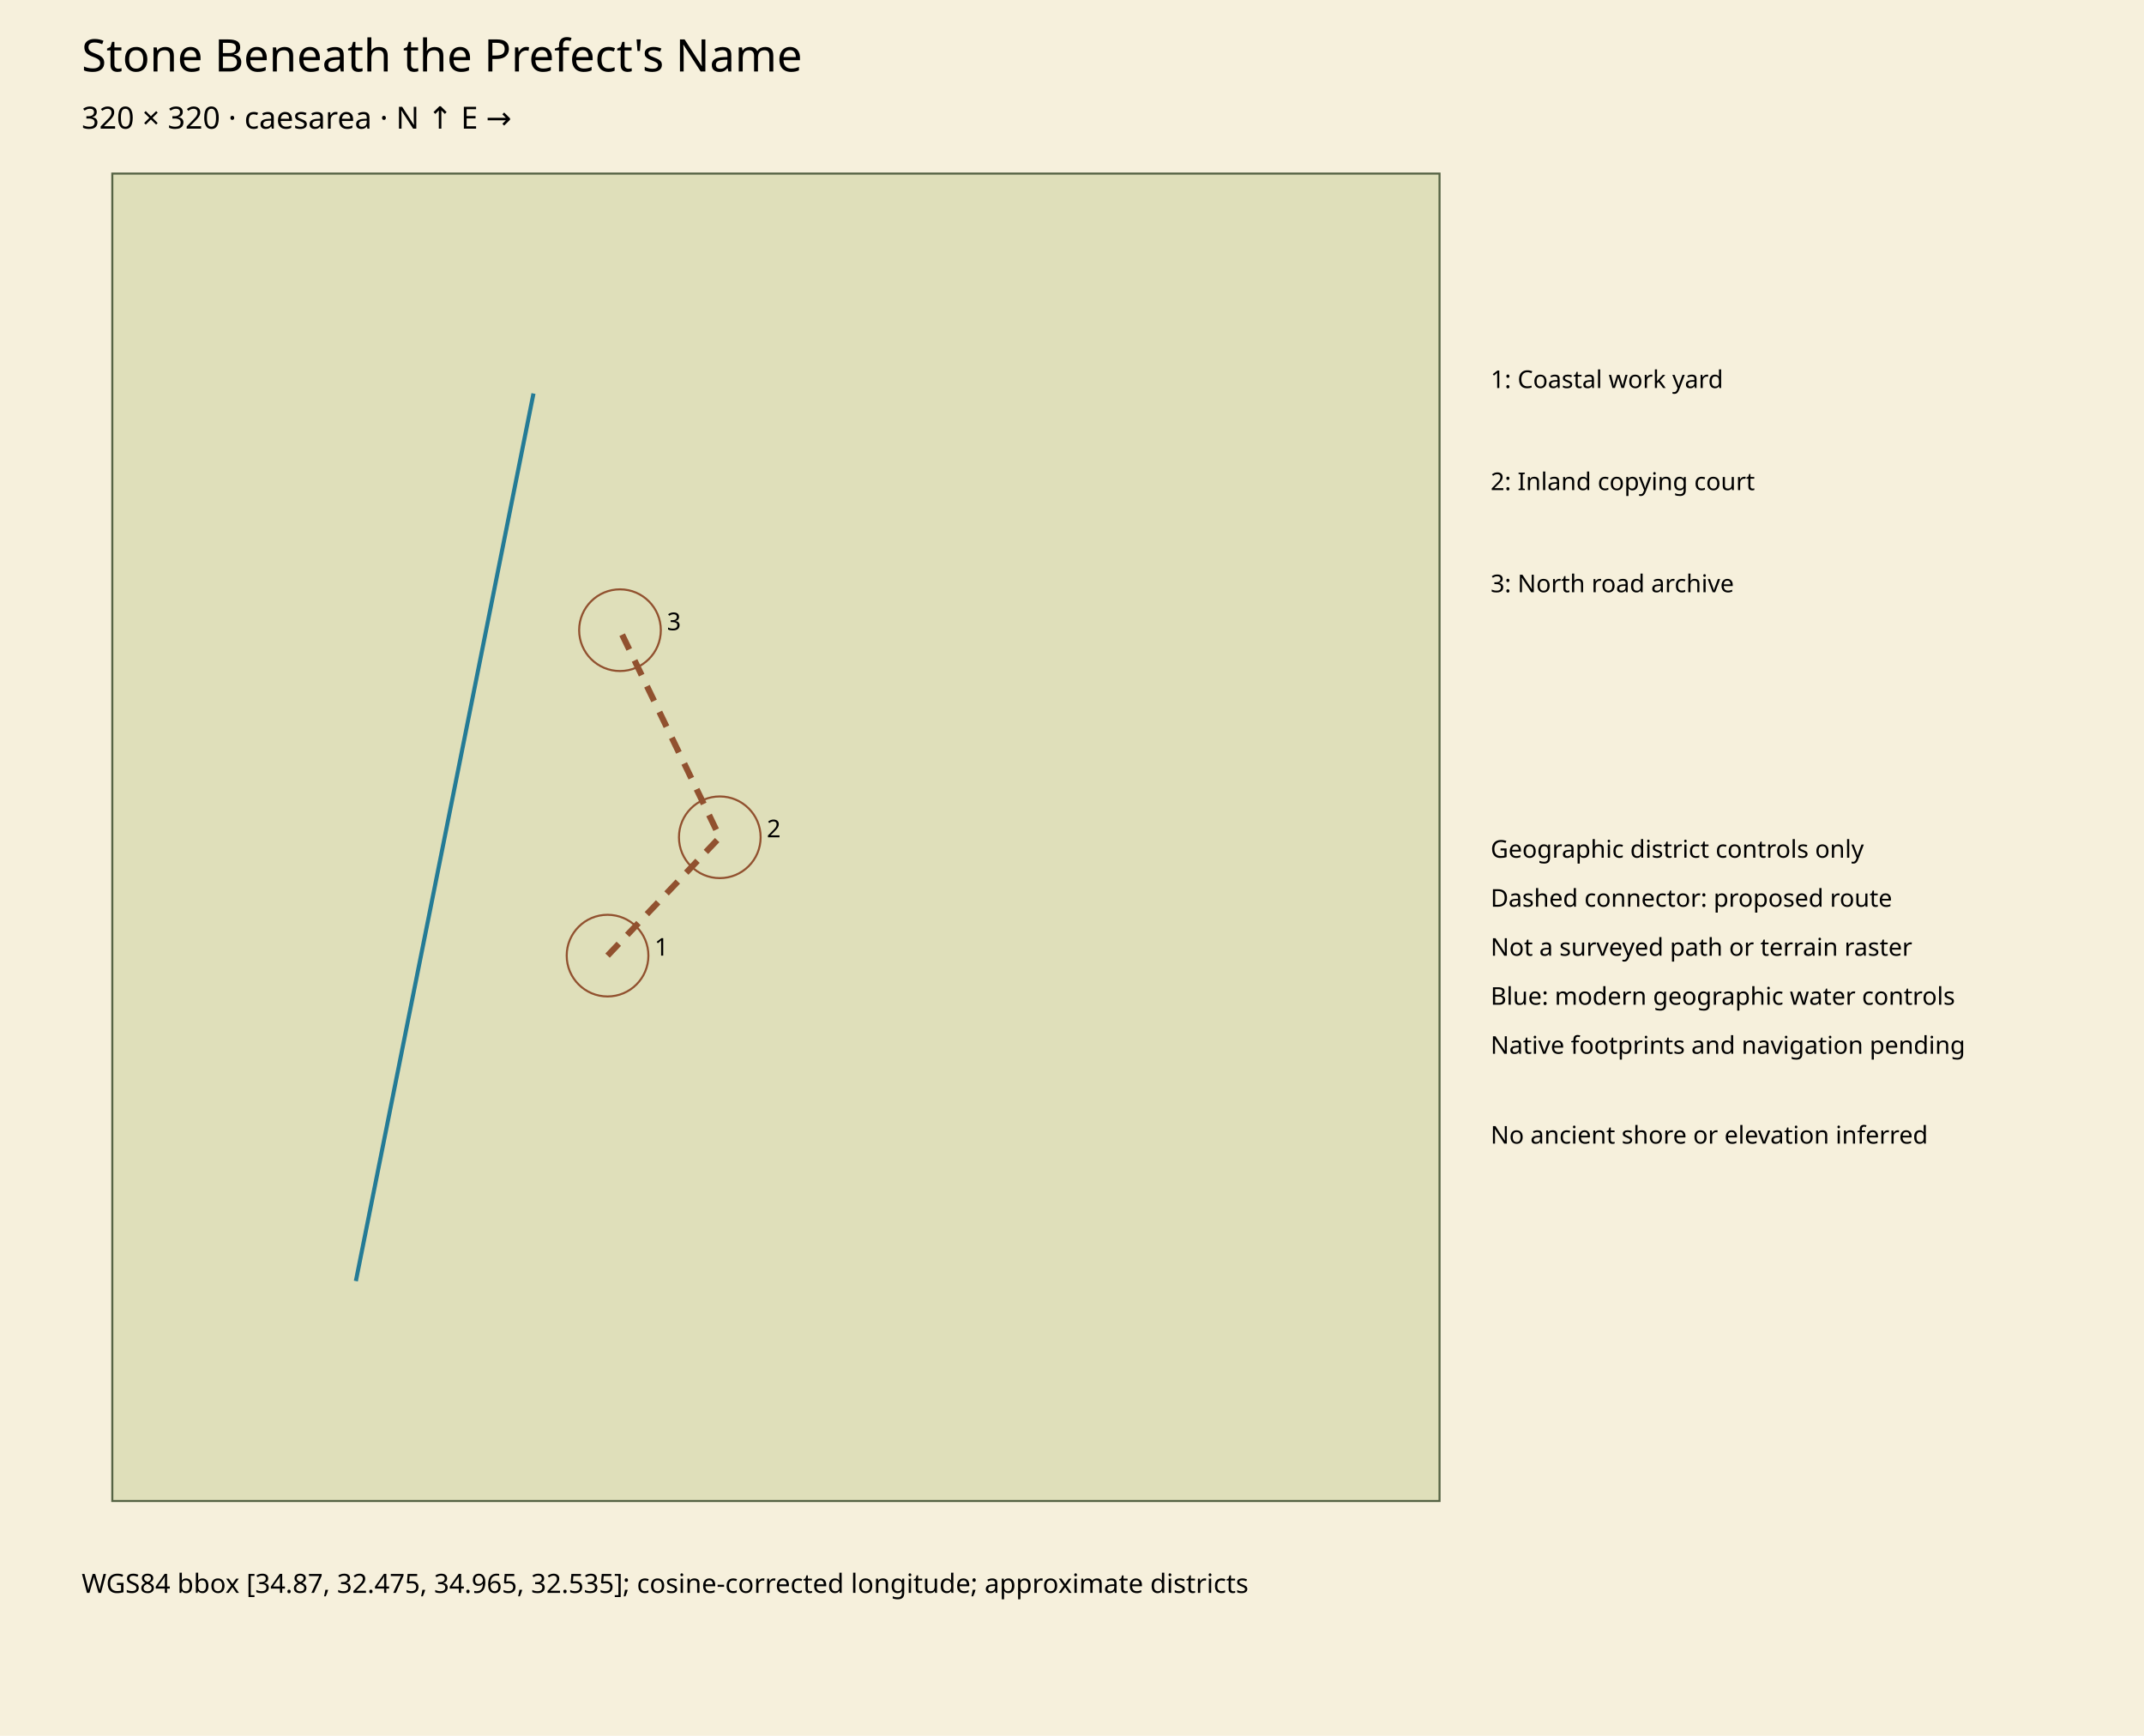
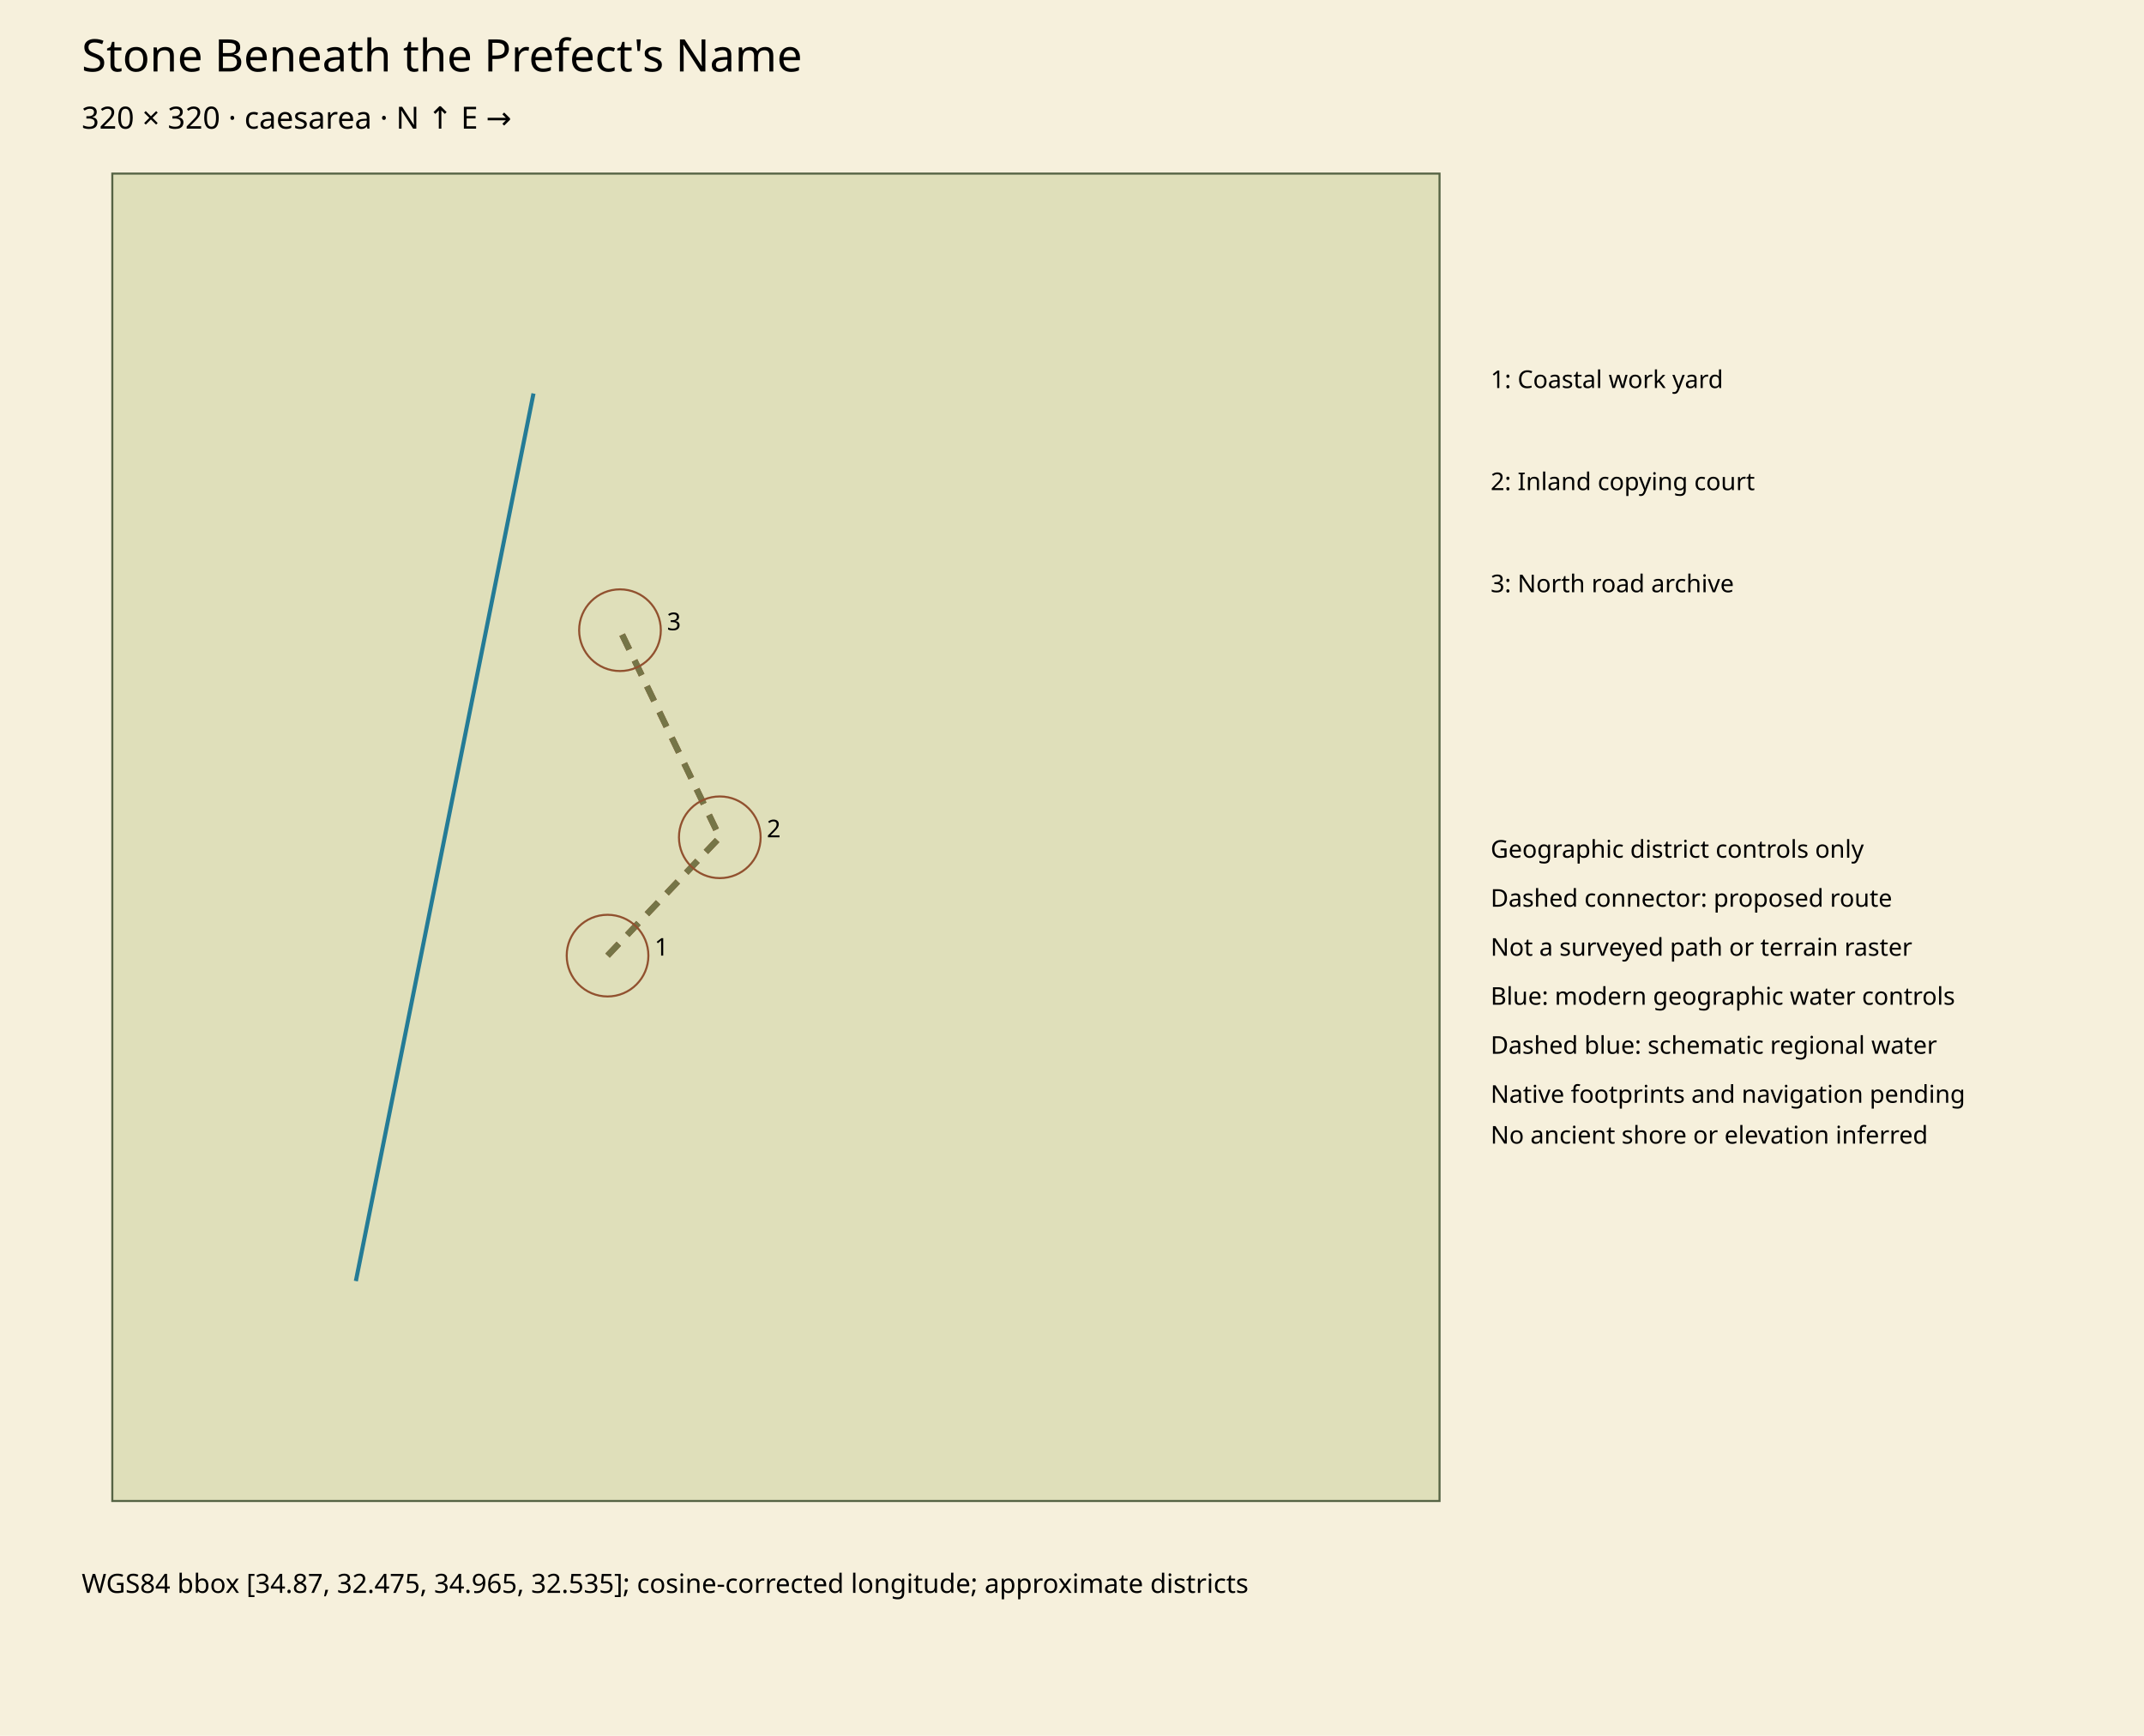
<svg xmlns="http://www.w3.org/2000/svg" viewBox="0 0 1050 850" role="img" aria-label="Stone Beneath the Prefect's Name geographic districts">
  <rect width="1050" height="850" fill="#f6f0dc" />
  <rect x="55" y="85" width="650" height="650" fill="#dfdfba" stroke="#556344" />
  <text x="40" y="35" font-family="sans-serif" font-size="22">Stone Beneath the Prefect's Name</text>
  <text x="40" y="63" font-family="sans-serif" font-size="15">320 × 320 · caesarea · N ↑ E →</text>
  <polyline points="261.27,192.69 174.28,627.31" fill="none" stroke="#247b96" stroke-width="2" />
-   <polyline points="297.54,467.95 352.51,410.00 303.63,308.59" fill="none" stroke="#91512f" stroke-width="3" stroke-dasharray="8 6" />
+   <polyline data-corridor="main" points="297.54,467.95 352.51,410.00 303.63,308.59" fill="none" stroke="#91512f" stroke-width="3" stroke-dasharray="8 6" />
+   <polyline data-corridor="relief" points="297.54,467.95 352.51,410.00 303.63,308.59" fill="none" stroke="#757547" stroke-width="3" stroke-dasharray="8 6" />
  <circle cx="297.54" cy="467.95" r="20" fill="none" stroke="#91512f" />
  <text x="320.54" y="467.95" font-family="sans-serif">1</text>
  <text x="730" y="190" font-family="sans-serif" font-size="12">1: Coastal work yard</text>
  <circle cx="352.51" cy="410.00" r="20" fill="none" stroke="#91512f" />
  <text x="375.51" y="410.00" font-family="sans-serif">2</text>
  <text x="730" y="240" font-family="sans-serif" font-size="12">2: Inland copying court</text>
  <circle cx="303.63" cy="308.59" r="20" fill="none" stroke="#91512f" />
  <text x="326.63" y="308.59" font-family="sans-serif">3</text>
  <text x="730" y="290" font-family="sans-serif" font-size="12">3: North road archive</text>
  <text x="730" y="420" font-family="sans-serif" font-size="12">Geographic district controls only</text>
  <text x="730" y="444" font-family="sans-serif" font-size="12">Dashed connector: proposed route</text>
  <text x="730" y="468" font-family="sans-serif" font-size="12">Not a surveyed path or terrain raster</text>
  <text x="730" y="492" font-family="sans-serif" font-size="12">Blue: modern geographic water controls</text>
-   <text x="730" y="516" font-family="sans-serif" font-size="12">Native footprints and navigation pending</text>
+   <text x="730" y="516" font-family="sans-serif" font-size="12">Dashed blue: schematic regional water</text>
+   <text x="730" y="540" font-family="sans-serif" font-size="12">Native footprints and navigation pending</text>
  <text x="730" y="560" font-family="sans-serif" font-size="12">No ancient shore or elevation inferred</text>
  <text x="40" y="780" font-family="sans-serif" font-size="13">WGS84 bbox [34.87, 32.475, 34.965, 32.535]; cosine-corrected longitude; approximate districts</text>
</svg>
